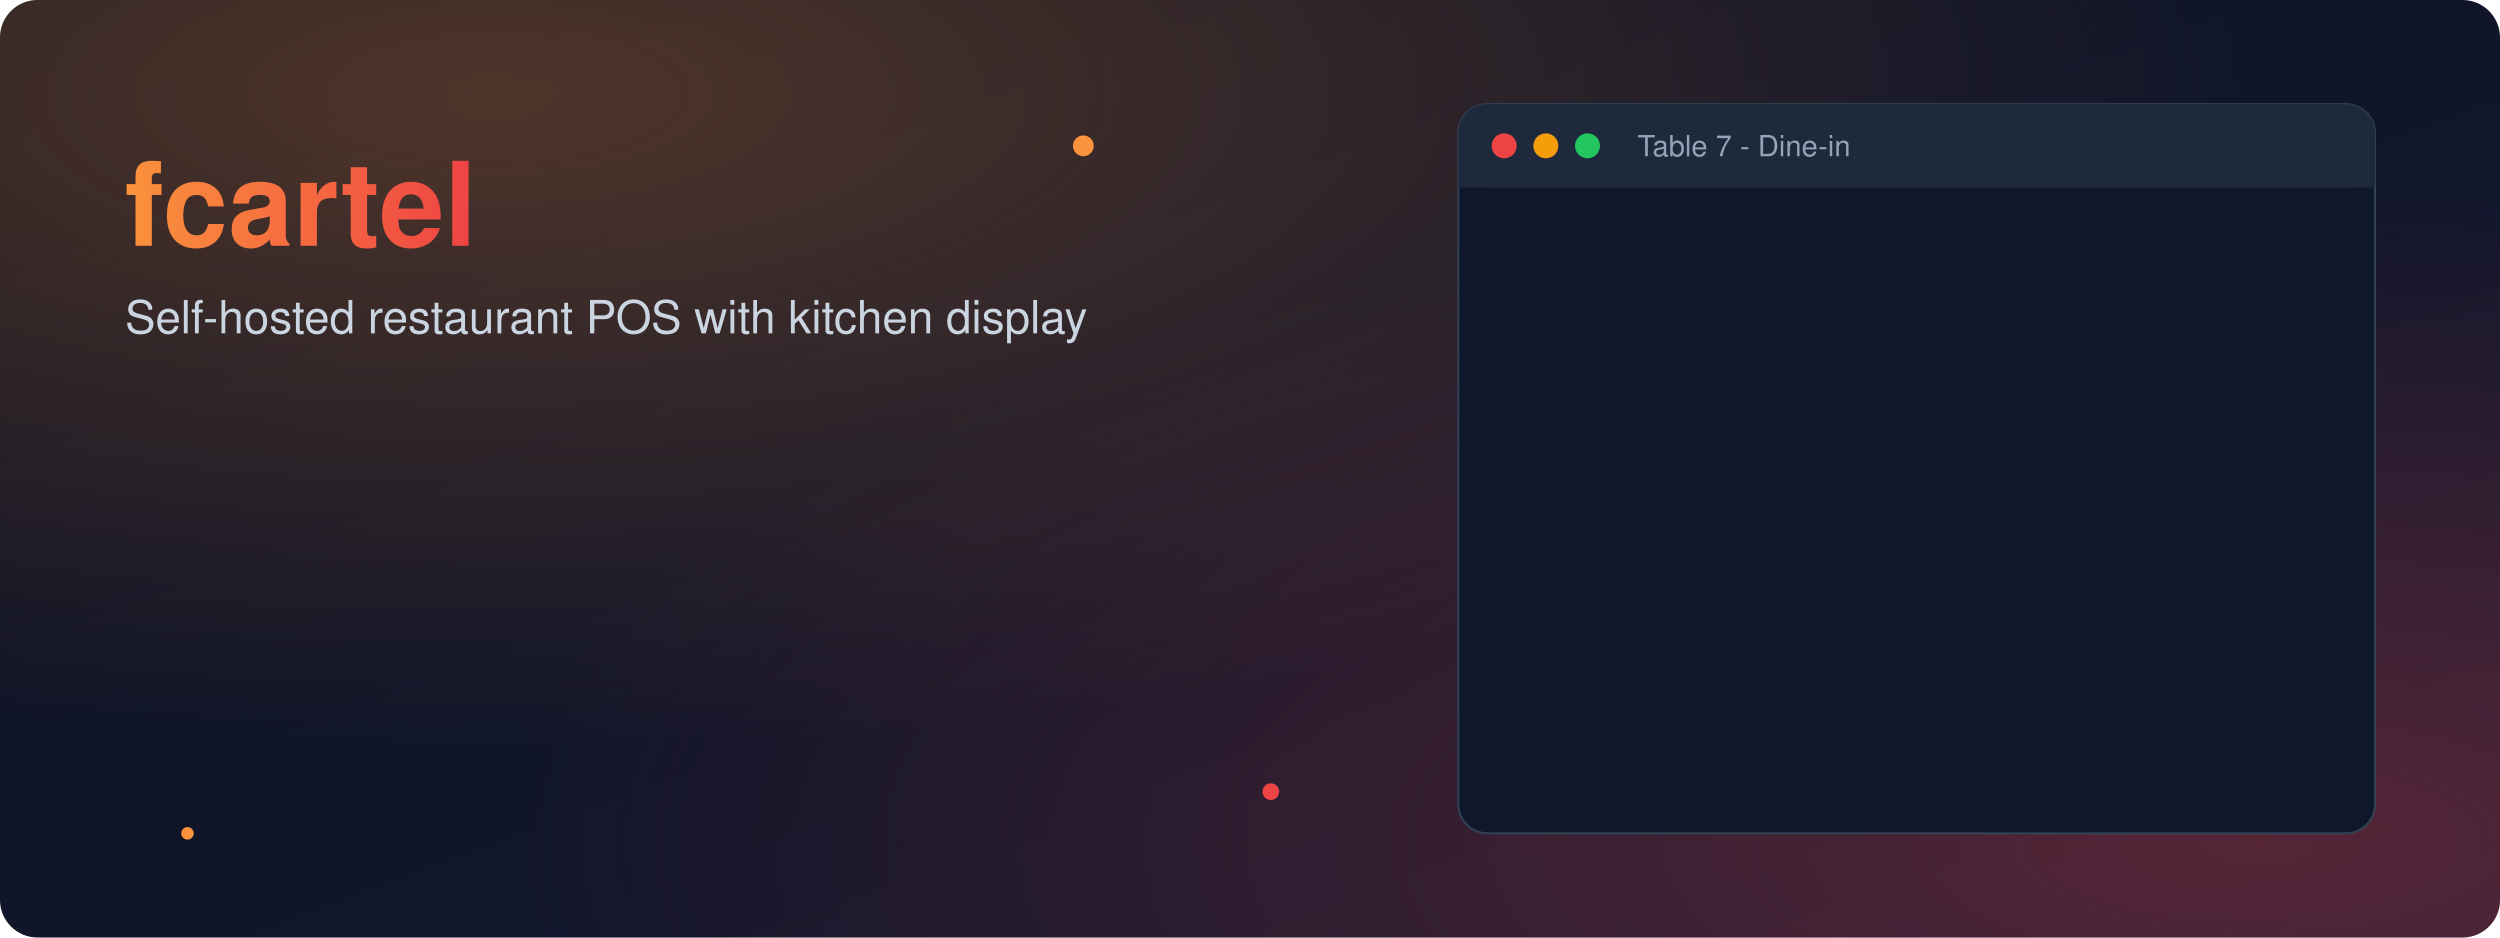
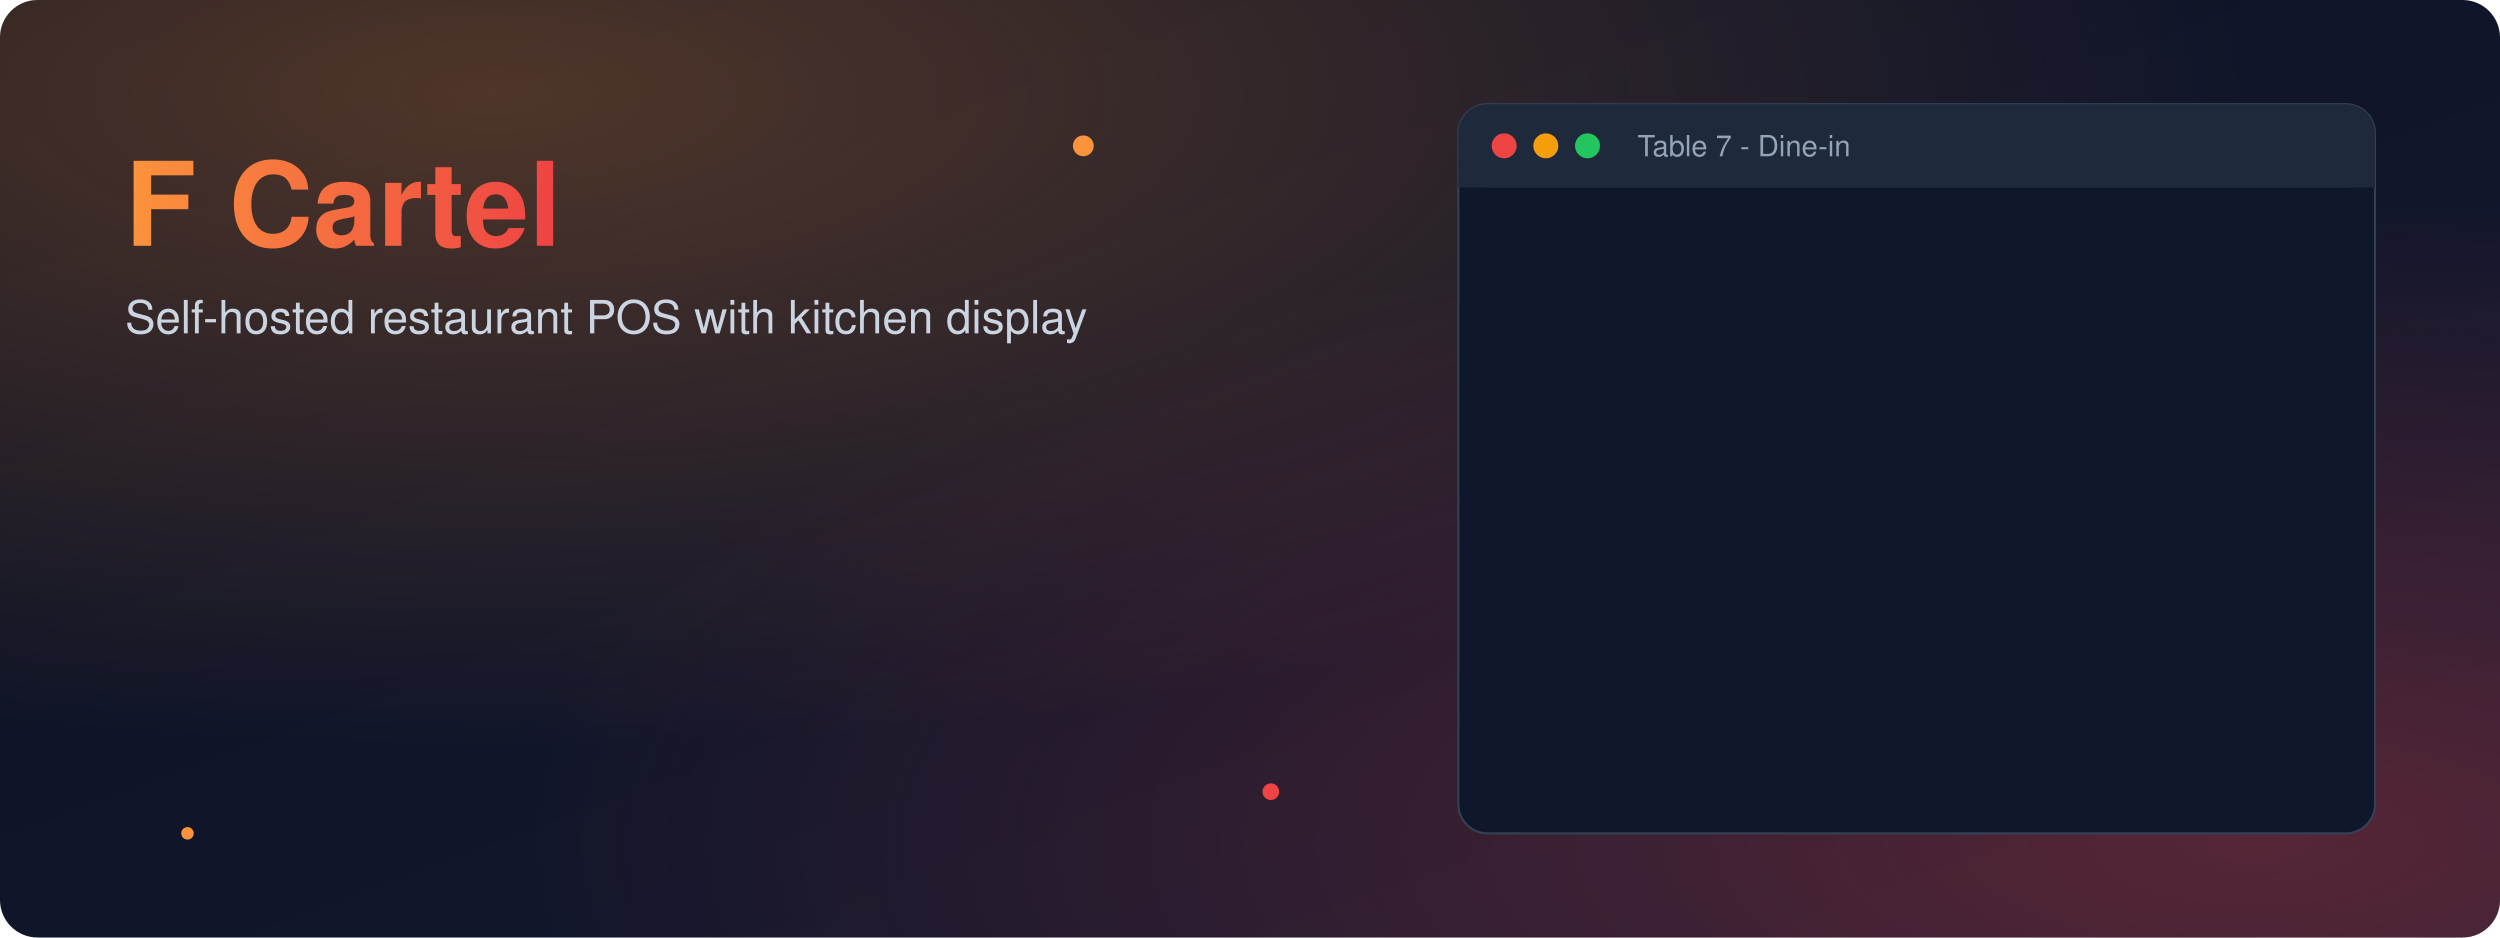
- <svg xmlns="http://www.w3.org/2000/svg" width="1200" height="450" viewBox="0 0 1200 450" role="img" aria-label="fcartel - Self-hosted restaurant POS with kitchen display">
+ <svg xmlns="http://www.w3.org/2000/svg" width="1200" height="450" viewBox="0 0 1200 450" role="img" aria-label="F Cartel - Self-hosted restaurant POS with kitchen display">
  <style>@media (prefers-reduced-motion: reduce){*{animation:none!important;opacity:1!important}}@keyframes typ{0%,3.00%{width:0}17.00%,93%{width:642px}100%{width:0}}@keyframes c0{0%,18.00%{opacity:0;transform:translateY(6px)}20.00%,93.00%{opacity:1;transform:translateY(0)}100%{opacity:0;transform:translateY(0)}}@keyframes c1{0%,21.00%{opacity:0;transform:translateY(6px)}23.00%,93.00%{opacity:1;transform:translateY(0)}100%{opacity:0;transform:translateY(0)}}@keyframes c2{0%,24.00%{opacity:0;transform:translateY(6px)}26.00%,93.00%{opacity:1;transform:translateY(0)}100%{opacity:0;transform:translateY(0)}}@keyframes c3{0%,27.00%{opacity:0;transform:translateY(6px)}29.00%,93.00%{opacity:1;transform:translateY(0)}100%{opacity:0;transform:translateY(0)}}@keyframes lic{0%,38.00%{opacity:0;transform:translateY(6px)}40.00%,93.00%{opacity:1;transform:translateY(0)}100%{opacity:0;transform:translateY(0)}}@keyframes r0{0%,12.00%{opacity:0;transform:translateY(6px)}14.00%,93.00%{opacity:1;transform:translateY(0)}100%{opacity:0;transform:translateY(0)}}@keyframes r1{0%,19.00%{opacity:0;transform:translateY(6px)}21.00%,93.00%{opacity:1;transform:translateY(0)}100%{opacity:0;transform:translateY(0)}}@keyframes r2{0%,26.00%{opacity:0;transform:translateY(6px)}28.00%,93.00%{opacity:1;transform:translateY(0)}100%{opacity:0;transform:translateY(0)}}@keyframes r3{0%,33.00%{opacity:0;transform:translateY(6px)}35.00%,93.00%{opacity:1;transform:translateY(0)}100%{opacity:0;transform:translateY(0)}}@keyframes tot{0%,45.00%{opacity:0;transform:translateY(6px)}47.00%,93.00%{opacity:1;transform:translateY(0)}100%{opacity:0;transform:translateY(0)}}@keyframes bdg{0%,55.00%{opacity:0;transform:translateY(6px)}57.00%,93.00%{opacity:1;transform:translateY(0)}100%{opacity:0;transform:translateY(0)}}.title,.sub{animation:rise 14.0s ease-out infinite}@keyframes rise{0%{opacity:0;transform:translateY(10px)}4%,93%{opacity:1;transform:translateY(0)}100%{opacity:0}}.typ{animation:typ 14.0s steps(58) infinite}.float{animation:flt 6s ease-in-out infinite}@keyframes flt{50%{transform:translateY(-8px)}}.orb{animation:orb 7s ease-in-out infinite}.o2{animation-delay:-2s}.o3{animation-delay:-4s}@keyframes orb{50%{transform:translateY(-18px);opacity:.4}}.c0{animation:c0 14.0s ease-out infinite;opacity:0}.c1{animation:c1 14.0s ease-out infinite;opacity:0}.c2{animation:c2 14.0s ease-out infinite;opacity:0}.c3{animation:c3 14.0s ease-out infinite;opacity:0}.c4{animation:c4 14.0s ease-out infinite;opacity:0}.r0{animation:r0 14.0s ease-out infinite;opacity:0}.r1{animation:r1 14.0s ease-out infinite;opacity:0}.r2{animation:r2 14.0s ease-out infinite;opacity:0}.r3{animation:r3 14.0s ease-out infinite;opacity:0}.lic{animation:lic 14.0s ease-out infinite;opacity:0}.tot{animation:tot 14.0s ease-out infinite;opacity:0}.bdg{animation:bdg 14.0s ease-out infinite;opacity:0}</style>
  <defs>
    <linearGradient id="bg" x1="0" y1="0" x2="1" y2="1">
      <stop offset="0" stop-color="#0b1020" />
      <stop offset="1" stop-color="#151a33" />
    </linearGradient>
    <linearGradient id="ac" x1="0" y1="0" x2="1" y2="0">
      <stop offset="0" stop-color="#fb923c" />
      <stop offset="1" stop-color="#ef4444" />
    </linearGradient>
    <radialGradient id="g1" cx="0.2" cy="0.1" r="0.7">
      <stop offset="0" stop-color="#fb923c" stop-opacity="0.28" />
      <stop offset="1" stop-color="#fb923c" stop-opacity="0" />
    </radialGradient>
    <radialGradient id="g2" cx="0.9" cy="0.9" r="0.7">
      <stop offset="0" stop-color="#ef4444" stop-opacity="0.30" />
      <stop offset="1" stop-color="#ef4444" stop-opacity="0" />
    </radialGradient>
    <clipPath id="tclip">
      <rect class="typ" x="60" y="188" width="0" height="40" />
    </clipPath>
  </defs>
  <rect width="1200" height="450" rx="18" fill="url(#bg)" />
  <rect width="1200" height="450" rx="18" fill="url(#g1)" />
  <rect width="1200" height="450" rx="18" fill="url(#g2)" />
  <circle class="orb o1" cx="520" cy="70" r="5" fill="#fb923c" />
  <circle class="orb o2" cx="610" cy="380" r="4" fill="#ef4444" />
  <circle class="orb o3" cx="90" cy="400" r="3" fill="#fb923c" />
-   <text x="60" y="118" font-family="-apple-system,BlinkMacSystemFont,'Segoe UI',Helvetica,Arial,sans-serif" font-size="56" font-weight="800" fill="url(#ac)" class="title">fcartel</text>
+   <text x="60" y="118" font-family="-apple-system,BlinkMacSystemFont,'Segoe UI',Helvetica,Arial,sans-serif" font-size="56" font-weight="800" fill="url(#ac)" class="title">F Cartel</text>
  <text x="60" y="160" font-family="-apple-system,BlinkMacSystemFont,'Segoe UI',Helvetica,Arial,sans-serif" font-size="22" fill="#cbd5e1" class="sub">Self-hosted restaurant POS with kitchen display</text>
  <g clip-path="url(#tclip)">
    <text x="60" y="214" font-family="ui-monospace,SFMono-Regular,Menlo,Consolas,monospace" font-size="18" fill="#fb923c">Tables, KOT, UPI QR, inventory and payroll. Works offline.</text>
  </g>
  <g class="c0">
    <rect x="60" y="262" width="150" height="34" rx="17" fill="none" stroke="#fb923c" stroke-opacity="0.55" />
    <text x="135" y="284" text-anchor="middle" font-family="-apple-system,BlinkMacSystemFont,'Segoe UI',Helvetica,Arial,sans-serif" font-size="15" fill="#e2e8f0">UPI QR payments</text>
  </g>
  <g class="c1">
    <rect x="220.0" y="262" width="150" height="34" rx="17" fill="none" stroke="#fb923c" stroke-opacity="0.55" />
    <text x="295" y="284" text-anchor="middle" font-family="-apple-system,BlinkMacSystemFont,'Segoe UI',Helvetica,Arial,sans-serif" font-size="15" fill="#e2e8f0">Kitchen display</text>
  </g>
  <g class="c2">
    <rect x="380.0" y="262" width="125" height="34" rx="17" fill="none" stroke="#fb923c" stroke-opacity="0.55" />
    <text x="442" y="284" text-anchor="middle" font-family="-apple-system,BlinkMacSystemFont,'Segoe UI',Helvetica,Arial,sans-serif" font-size="15" fill="#e2e8f0">Reservations</text>
  </g>
  <g class="c3">
    <rect x="514.8" y="262" width="83" height="34" rx="17" fill="none" stroke="#fb923c" stroke-opacity="0.55" />
    <text x="556" y="284" text-anchor="middle" font-family="-apple-system,BlinkMacSystemFont,'Segoe UI',Helvetica,Arial,sans-serif" font-size="15" fill="#e2e8f0">Payroll</text>
  </g>
  <g class="lic">
    <text x="60" y="352" font-family="-apple-system,BlinkMacSystemFont,'Segoe UI',Helvetica,Arial,sans-serif" font-size="16" fill="#94a3b8">Open source (AGPL-3.0) · Self-hosted · Made by NodeDR Infotech</text>
    <rect x="60" y="372" width="170" height="3" rx="2" fill="url(#ac)" />
  </g>
  <g class="float">
    <rect x="700" y="50" width="440" height="350" rx="14" fill="#0f172a" stroke="#334155" />
    <rect x="700" y="50" width="440" height="40" rx="14" fill="#1e293b" />
    <rect x="700" y="76" width="440" height="14" fill="#1e293b" />
    <circle cx="722" cy="70" r="6" fill="#ef4444" />
    <circle cx="742" cy="70" r="6" fill="#f59e0b" />
    <circle cx="762" cy="70" r="6" fill="#22c55e" />
    <text x="786" y="75" font-family="-apple-system,BlinkMacSystemFont,'Segoe UI',Helvetica,Arial,sans-serif" font-size="14" fill="#94a3b8">Table 7 - Dine-in</text>
    <g class="r0">
      <text x="728" y="130" font-family="-apple-system,BlinkMacSystemFont,'Segoe UI',Helvetica,Arial,sans-serif" font-size="18" fill="#e2e8f0">Paneer Tikka x2</text>
      <text x="1112" y="130" text-anchor="end" font-family="ui-monospace,SFMono-Regular,Menlo,Consolas,monospace" font-size="18" fill="#e2e8f0">Rs 520.00</text>
      <line x1="728" y1="142" x2="1112" y2="142" stroke="#1e293b" />
    </g>
    <g class="r1">
      <text x="728" y="170" font-family="-apple-system,BlinkMacSystemFont,'Segoe UI',Helvetica,Arial,sans-serif" font-size="18" fill="#e2e8f0">Butter Naan x4</text>
      <text x="1112" y="170" text-anchor="end" font-family="ui-monospace,SFMono-Regular,Menlo,Consolas,monospace" font-size="18" fill="#e2e8f0">Rs 240.00</text>
      <line x1="728" y1="182" x2="1112" y2="182" stroke="#1e293b" />
    </g>
    <g class="r2">
      <text x="728" y="210" font-family="-apple-system,BlinkMacSystemFont,'Segoe UI',Helvetica,Arial,sans-serif" font-size="18" fill="#e2e8f0">Dal Makhani</text>
      <text x="1112" y="210" text-anchor="end" font-family="ui-monospace,SFMono-Regular,Menlo,Consolas,monospace" font-size="18" fill="#e2e8f0">Rs 280.00</text>
      <line x1="728" y1="222" x2="1112" y2="222" stroke="#1e293b" />
    </g>
    <g class="r3">
      <text x="728" y="250" font-family="-apple-system,BlinkMacSystemFont,'Segoe UI',Helvetica,Arial,sans-serif" font-size="18" fill="#e2e8f0">GST (5%)</text>
      <text x="1112" y="250" text-anchor="end" font-family="ui-monospace,SFMono-Regular,Menlo,Consolas,monospace" font-size="18" fill="#e2e8f0">Rs 52.00</text>
      <line x1="728" y1="262" x2="1112" y2="262" stroke="#1e293b" />
    </g>
    <g class="tot">
      <rect x="720" y="282" width="400" height="46" rx="10" fill="url(#ac)" opacity="0.95" />
      <text x="738" y="312" font-family="-apple-system,BlinkMacSystemFont,'Segoe UI',Helvetica,Arial,sans-serif" font-size="18" font-weight="700" fill="#0b1020">TOTAL</text>
      <text x="1102" y="312" text-anchor="end" font-family="ui-monospace,SFMono-Regular,Menlo,Consolas,monospace" font-size="22" font-weight="700" fill="#0b1020">Rs 1,092.00</text>
    </g>
    <g class="bdg">
      <rect x="720" y="348" width="238" height="34" rx="17" fill="#052e1a" stroke="#22c55e" />
      <circle cx="742" cy="365" r="7" fill="#22c55e" />
      <path d="M738.5 365 l2.5 2.8 l5 -5.6" stroke="#052e1a" stroke-width="2" fill="none" stroke-linecap="round" stroke-linejoin="round" />
      <text x="758" y="370" font-family="-apple-system,BlinkMacSystemFont,'Segoe UI',Helvetica,Arial,sans-serif" font-size="15" fill="#86efac">KOT sent to kitchen</text>
    </g>
  </g>
</svg>
